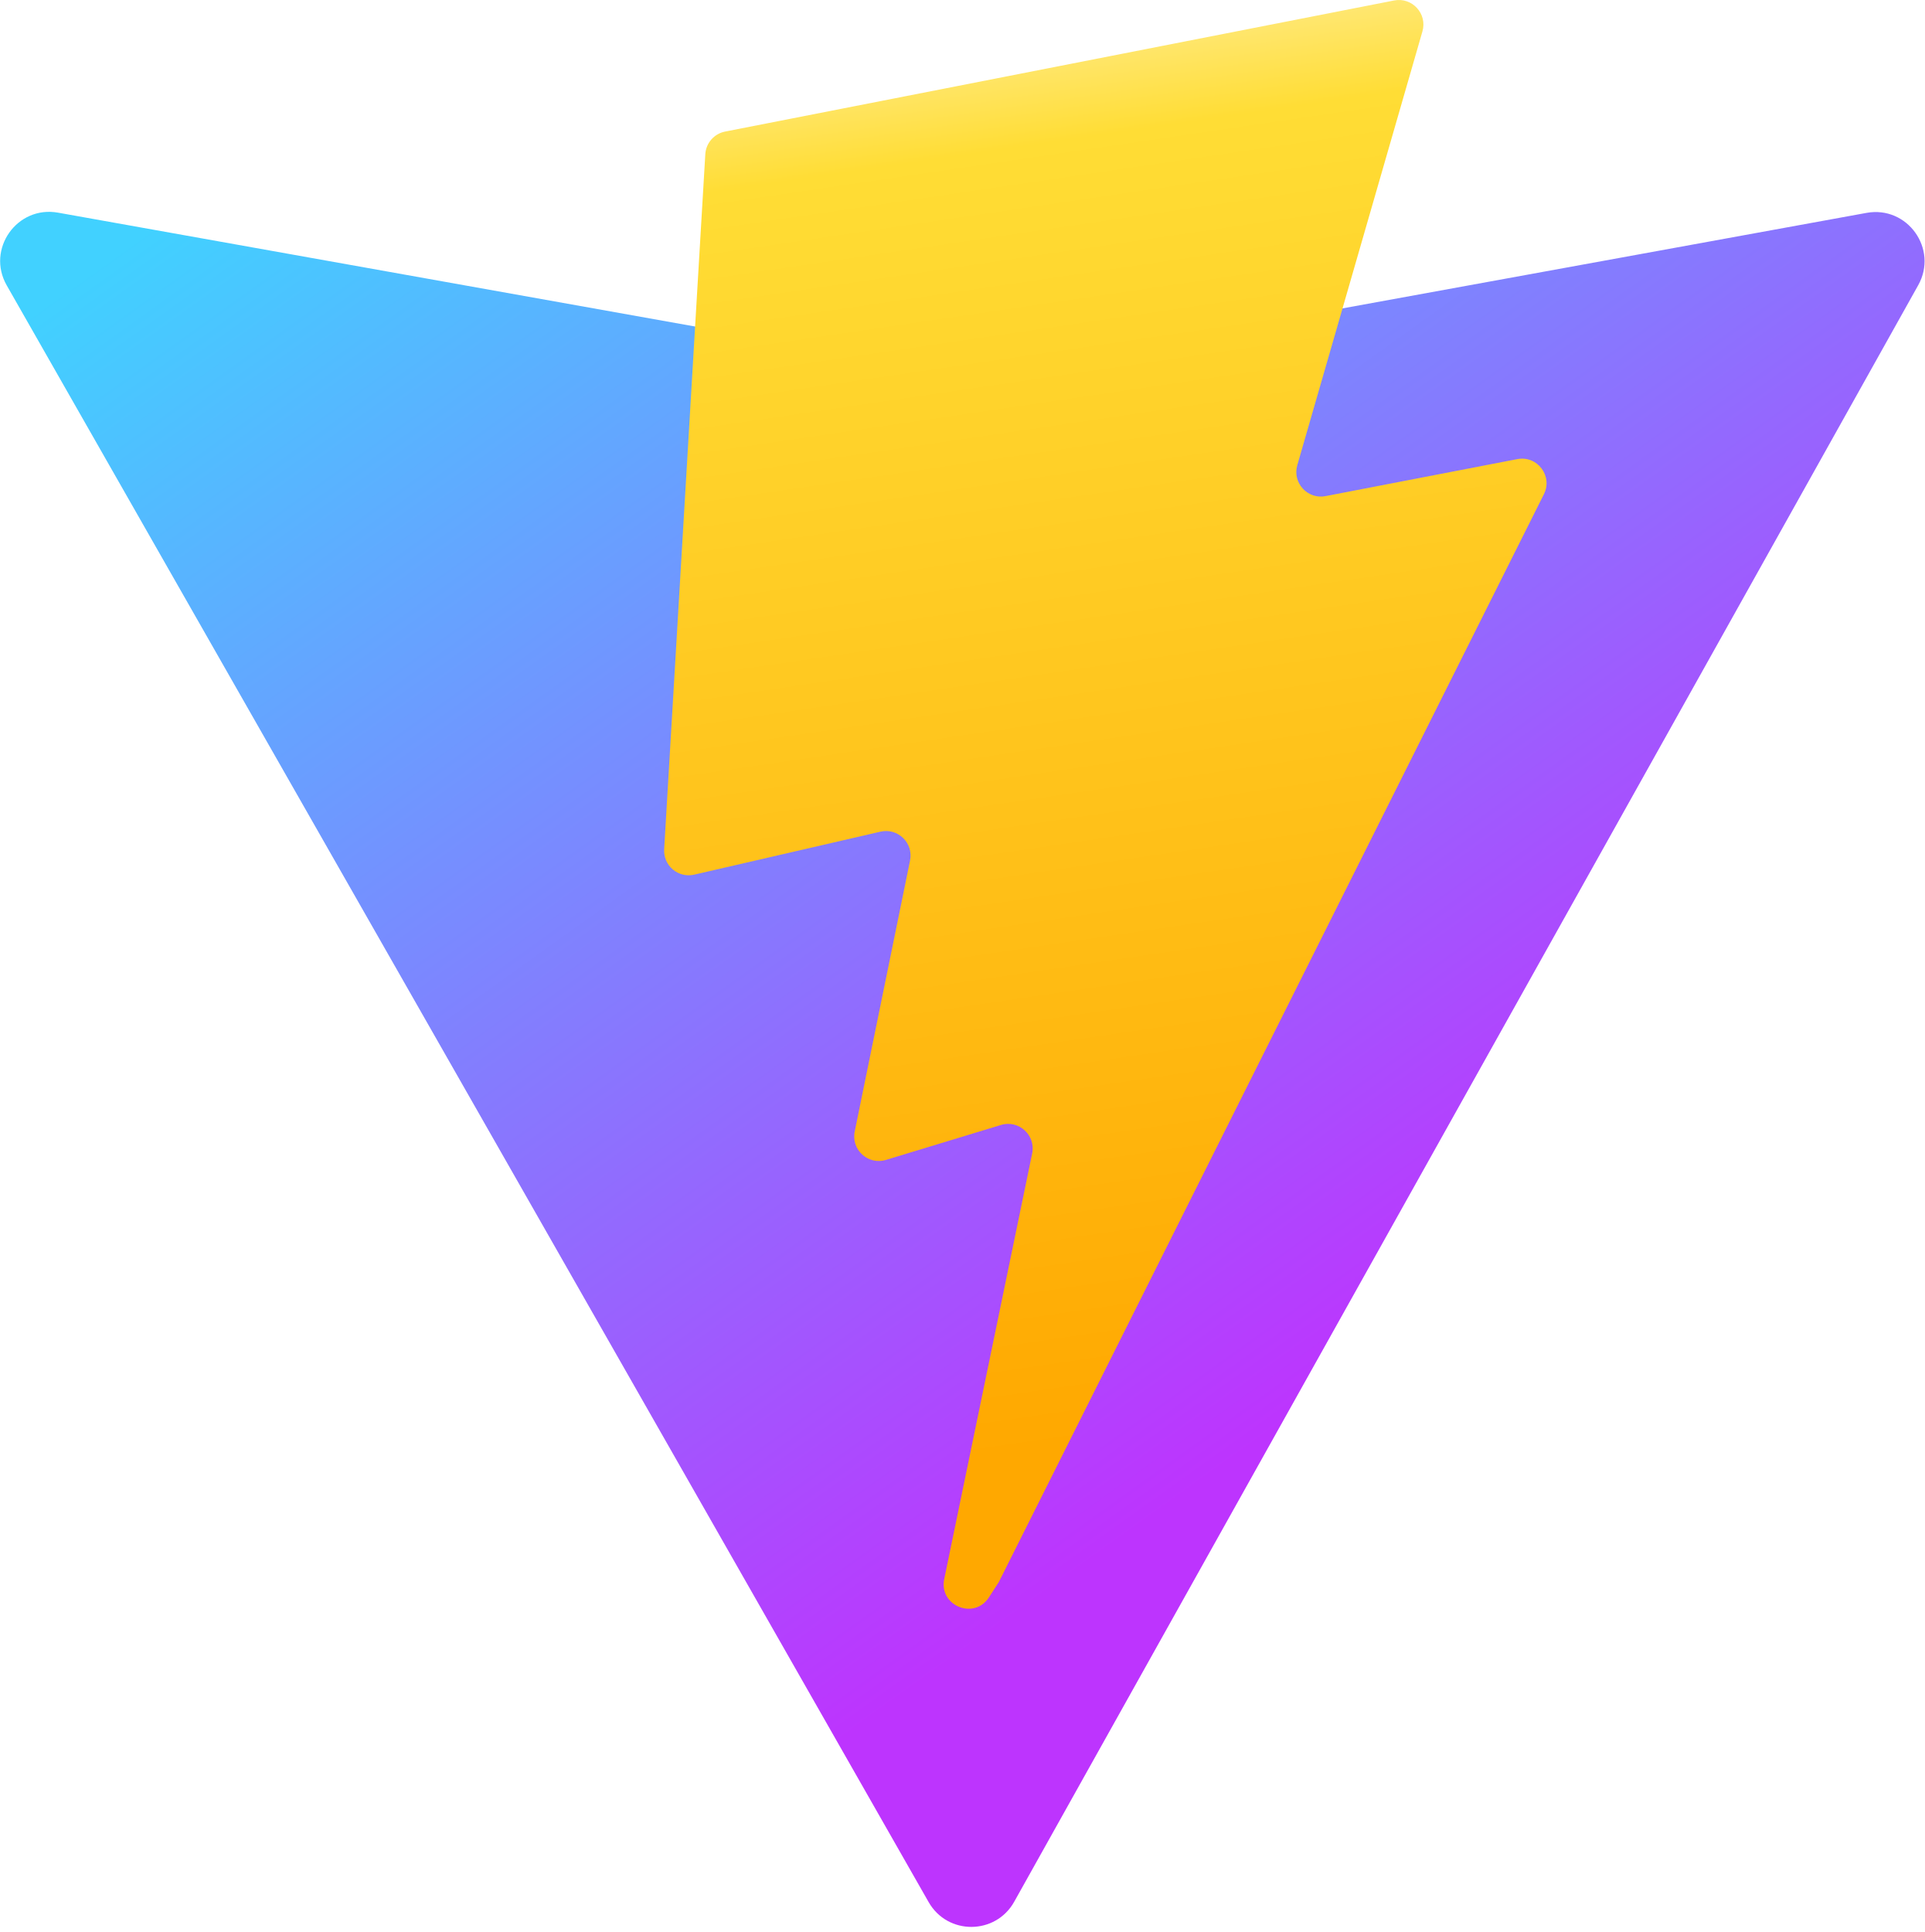
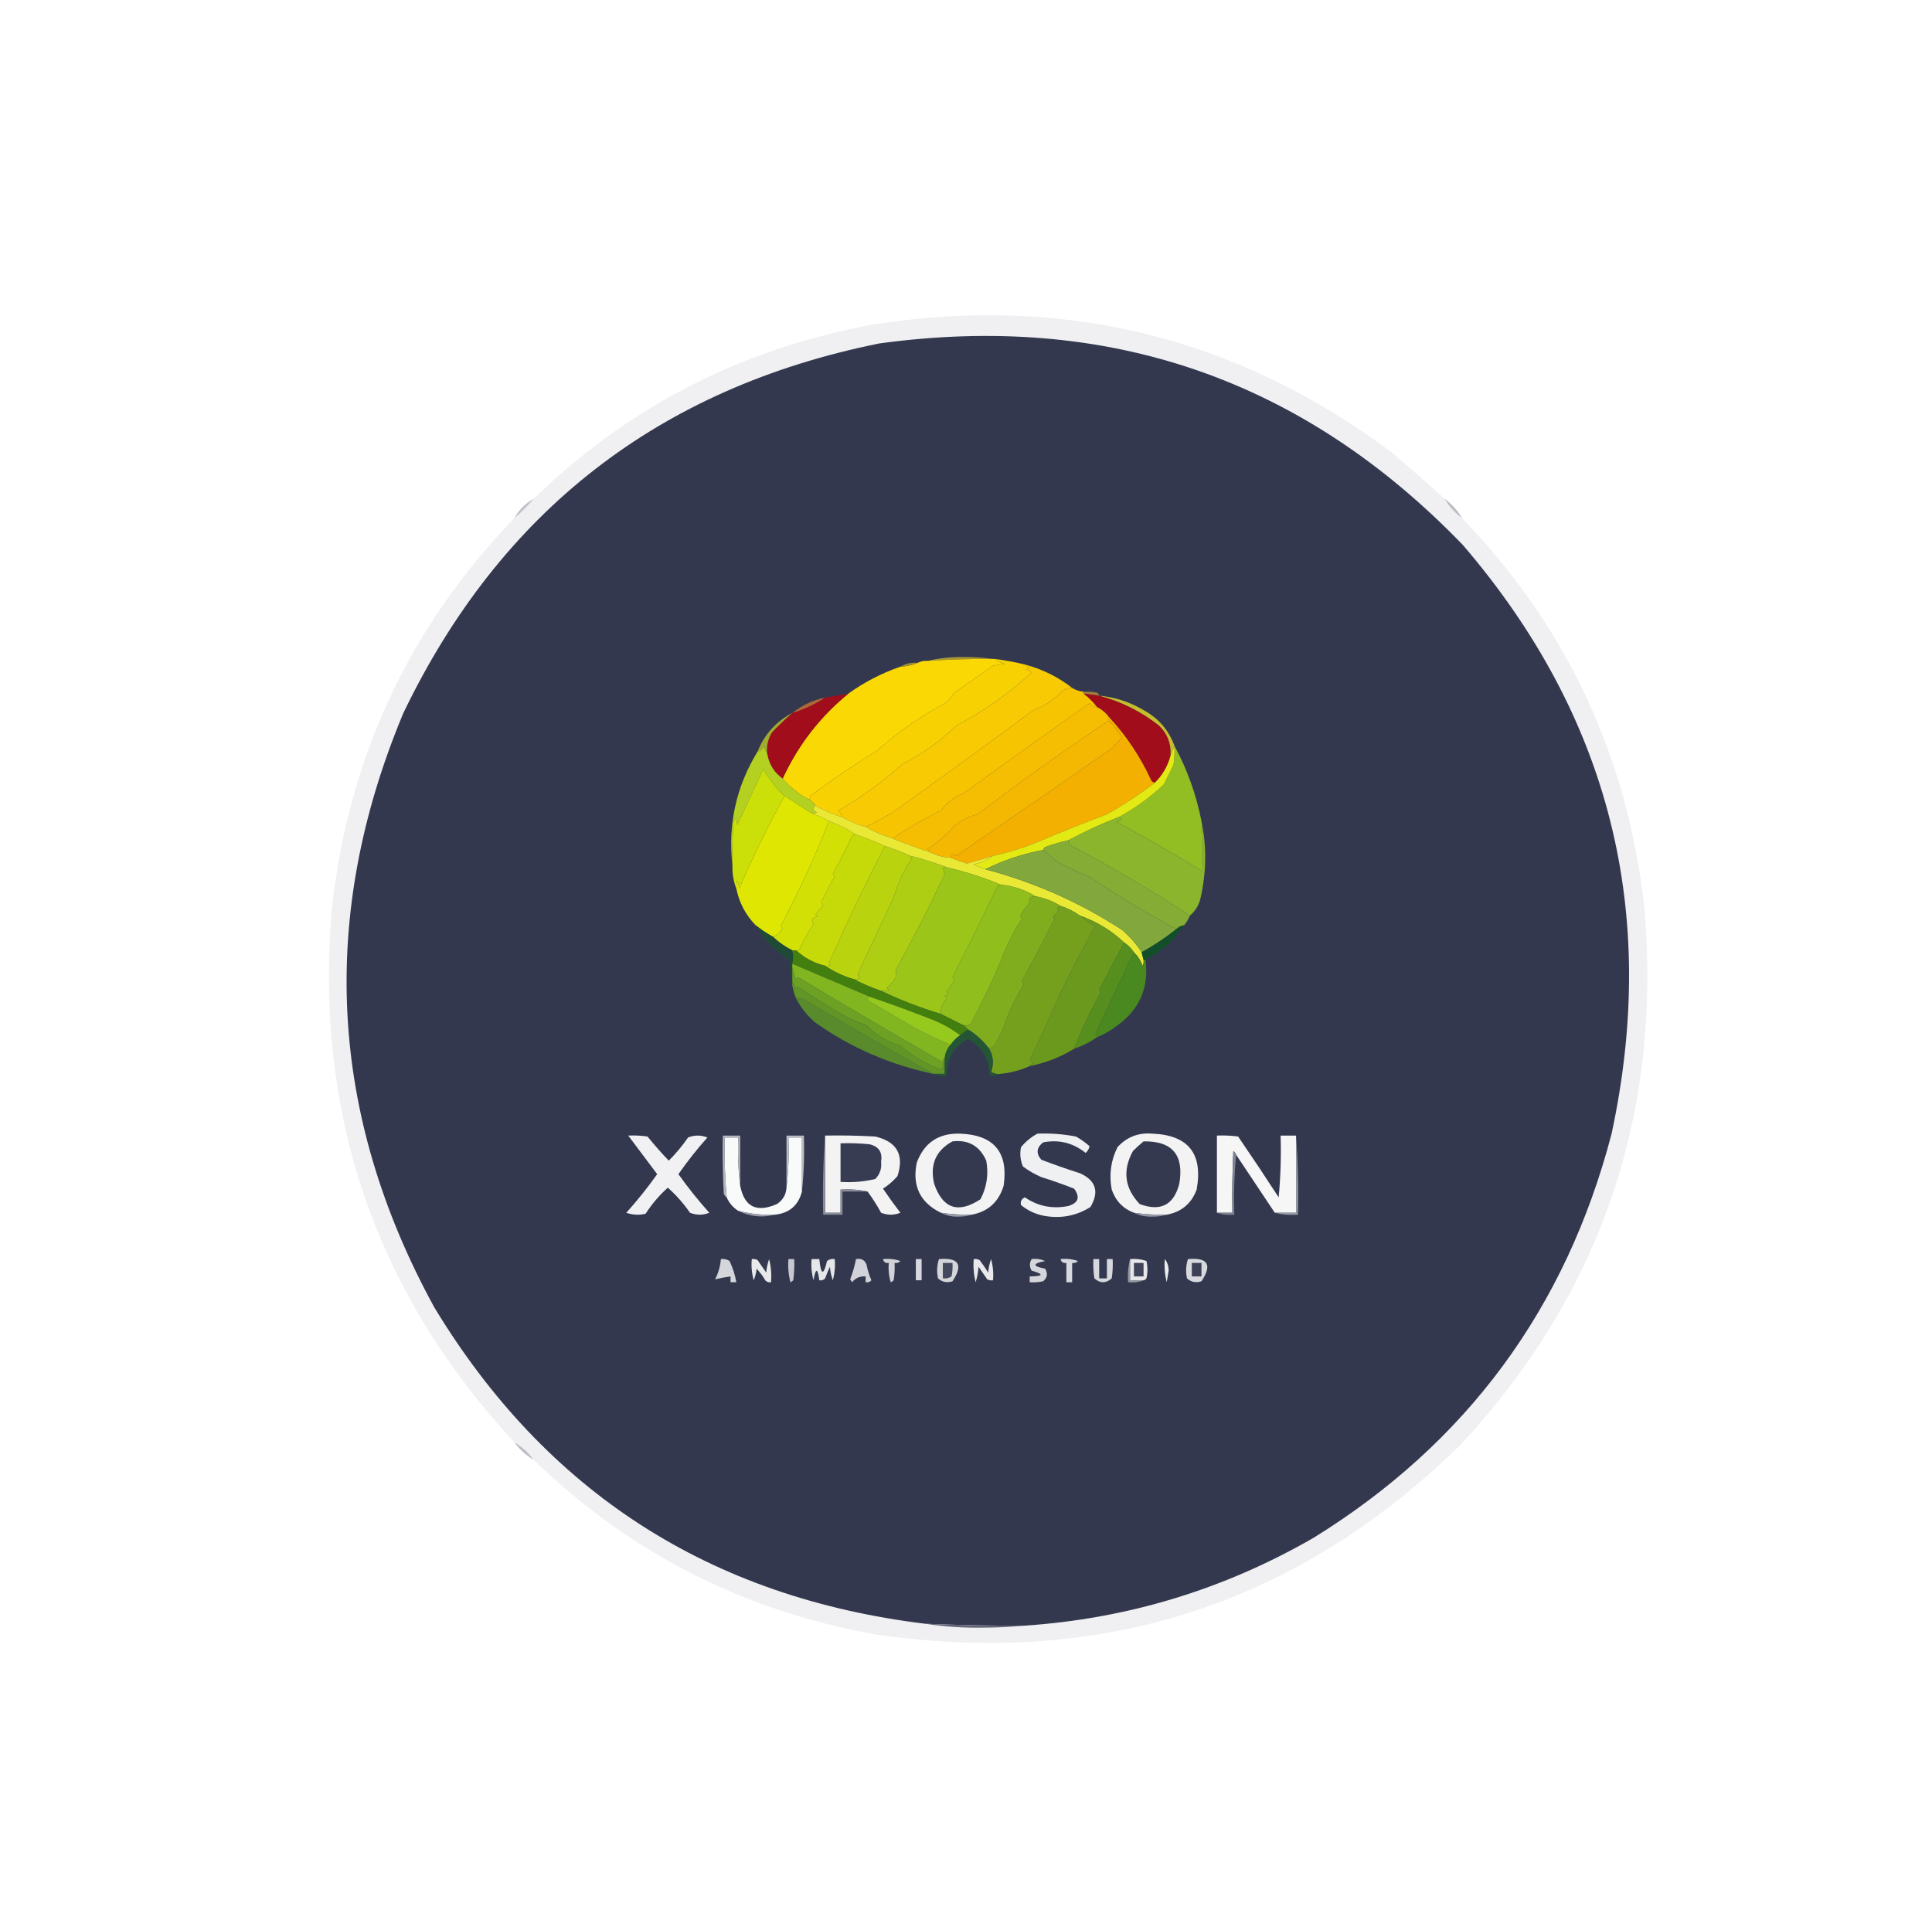
- <svg xmlns="http://www.w3.org/2000/svg" aria-hidden="true" role="img" class="iconify iconify--logos" width="31.88" height="32" preserveAspectRatio="xMidYMid meet" viewBox="0 0 256 257">
-   <defs>
-     <linearGradient id="IconifyId1813088fe1fbc01fb466" x1="-.828%" x2="57.636%" y1="7.652%" y2="78.411%">
-       <stop offset="0%" stop-color="#41D1FF" />
-       <stop offset="100%" stop-color="#BD34FE" />
-     </linearGradient>
-     <linearGradient id="IconifyId1813088fe1fbc01fb467" x1="43.376%" x2="50.316%" y1="2.242%" y2="89.03%">
-       <stop offset="0%" stop-color="#FFEA83" />
-       <stop offset="8.333%" stop-color="#FFDD35" />
-       <stop offset="100%" stop-color="#FFA800" />
-     </linearGradient>
-   </defs>
-   <path fill="url(#IconifyId1813088fe1fbc01fb466)" d="M255.153 37.938L134.897 252.976c-2.483 4.44-8.862 4.466-11.382.048L.875 37.958c-2.746-4.814 1.371-10.646 6.827-9.67l120.385 21.517a6.537 6.537 0 0 0 2.322-.004l117.867-21.483c5.438-.991 9.574 4.796 6.877 9.62Z" />
-   <path fill="url(#IconifyId1813088fe1fbc01fb467)" d="M185.432.063L96.44 17.501a3.268 3.268 0 0 0-2.634 3.014l-5.474 92.456a3.268 3.268 0 0 0 3.997 3.378l24.777-5.718c2.318-.535 4.413 1.507 3.936 3.838l-7.361 36.047c-.495 2.426 1.782 4.5 4.151 3.78l15.304-4.649c2.372-.72 4.652 1.36 4.15 3.788l-11.698 56.621c-.732 3.542 3.979 5.473 5.943 2.437l1.313-2.028l72.516-144.72c1.215-2.423-.88-5.186-3.54-4.672l-25.505 4.922c-2.396.462-4.435-1.77-3.759-4.114l16.646-57.705c.677-2.35-1.37-4.583-3.769-4.113Z" />
+ <svg xmlns="http://www.w3.org/2000/svg" version="1.1" width="1001px" height="1000px" style="shape-rendering:geometricPrecision; text-rendering:geometricPrecision; image-rendering:optimizeQuality; fill-rule:evenodd; clip-rule:evenodd">
+   <g>
+     <path style="opacity:0.998" fill="#f0f0f2" d="M 748.5,258.5 C 750.766,262.436 753.766,265.769 757.5,268.5C 811.786,324.758 843.286,392.092 852,470.5C 861.116,577.493 829.45,670.16 757,748.5C 672.463,831.343 571.296,864.176 453.5,847C 384.944,834.726 325.944,804.559 276.5,756.5C 273.769,752.766 270.436,749.766 266.5,747.5C 194.322,669.475 162.822,577.142 172,470.5C 180.714,392.092 212.214,324.758 266.5,268.5C 270.167,265.5 273.5,262.167 276.5,258.5C 325.944,210.441 384.944,180.274 453.5,168C 551.952,152.864 640.952,174.864 720.5,234C 730.001,242.003 739.334,250.17 748.5,258.5 Z" />
+   </g>
+   <g>
+     <path style="opacity:1" fill="#33384f" d="M 530.5,842.5 C 513.491,842.528 496.491,842.195 479.5,841.5C 367.815,827.94 282.981,773.274 225,677.5C 170.336,577.49 165.002,474.823 209,369.5C 259.326,264.858 341.492,201.025 455.5,178C 574.265,161.697 675.098,196.53 758,282.5C 833.965,371.131 859.632,472.797 835,587.5C 811.357,678.107 759.857,747.94 680.5,797C 634.028,823.768 584.028,838.935 530.5,842.5 Z" />
+   </g>
+   <g>
+     <path style="opacity:0.514" fill="#7c7f8e" d="M 748.5,258.5 C 752.234,261.231 755.234,264.564 757.5,268.5C 753.766,265.769 750.766,262.436 748.5,258.5 Z" />
+   </g>
+   <g>
+     <path style="opacity:0.533" fill="#8b8e9b" d="M 276.5,258.5 C 273.5,262.167 270.167,265.5 266.5,268.5C 268.833,264.167 272.167,260.833 276.5,258.5 Z" />
+   </g>
+   <g>
+     <path style="opacity:1" fill="#a79734" d="M 514.5,341.5 C 503.15,341.407 491.817,341.741 480.5,342.5C 486.93,340.975 493.596,340.308 500.5,340.5C 505.346,340.501 510.012,340.834 514.5,341.5 Z" />
+   </g>
+   <g>
+     <path style="opacity:1" fill="#f9d804" d="M 514.5,341.5 C 514.833,341.5 515.167,341.5 515.5,341.5C 516.842,342.793 518.509,343.626 520.5,344C 518.5,344.333 516.5,344.667 514.5,345C 507.833,349.667 501.167,354.333 494.5,359C 493.167,360.667 491.833,362.333 490.5,364C 477.453,370.854 465.453,379.187 454.5,389C 442.855,396.16 431.521,403.826 420.5,412C 419.748,412.671 419.414,413.504 419.5,414.5C 414.099,411.796 409.432,408.129 405.5,403.5C 413.452,386.215 424.785,371.549 439.5,359.5C 447.706,353.562 456.706,348.895 466.5,345.5C 469.727,345.324 472.727,344.657 475.5,343.5C 477.042,342.699 478.708,342.366 480.5,342.5C 491.817,341.741 503.15,341.407 514.5,341.5 Z" />
+   </g>
+   <g>
+     <path style="opacity:1" fill="#9f9137" d="M 475.5,343.5 C 472.727,344.657 469.727,345.324 466.5,345.5C 469.171,343.882 472.171,343.215 475.5,343.5 Z" />
+   </g>
+   <g>
+     <path style="opacity:1" fill="#f8d103" d="M 515.5,341.5 C 520.974,342.207 526.307,343.207 531.5,344.5C 531.918,345.222 532.584,345.722 533.5,346C 532.833,346.333 532.167,346.667 531.5,347C 532.624,347.249 533.624,347.749 534.5,348.5C 522.752,359.411 509.752,368.577 495.5,376C 487.189,384.15 477.855,390.817 467.5,396C 457.319,405.19 446.319,413.19 434.5,420C 435.305,421.113 435.972,422.279 436.5,423.5C 431.571,422.033 426.904,420.033 422.5,417.5C 421.694,416.272 420.694,415.272 419.5,414.5C 419.414,413.504 419.748,412.671 420.5,412C 431.521,403.826 442.855,396.16 454.5,389C 465.453,379.187 477.453,370.854 490.5,364C 491.833,362.333 493.167,360.667 494.5,359C 501.167,354.333 507.833,349.667 514.5,345C 516.5,344.667 518.5,344.333 520.5,344C 518.509,343.626 516.842,342.793 515.5,341.5 Z" />
+   </g>
+   <g>
+     <path style="opacity:1" fill="#f7ca04" d="M 531.5,344.5 C 540.365,346.932 548.365,350.932 555.5,356.5C 553.692,356.491 552.025,356.991 550.5,358C 546.267,362.581 541.267,365.914 535.5,368C 511.271,385.934 486.938,403.601 462.5,421C 457.857,423.818 453.19,426.318 448.5,428.5C 444.236,427.365 440.236,425.698 436.5,423.5C 435.972,422.279 435.305,421.113 434.5,420C 446.319,413.19 457.319,405.19 467.5,396C 477.855,390.817 487.189,384.15 495.5,376C 509.752,368.577 522.752,359.411 534.5,348.5C 533.624,347.749 532.624,347.249 531.5,347C 532.167,346.667 532.833,346.333 533.5,346C 532.584,345.722 531.918,345.222 531.5,344.5 Z" />
+   </g>
+   <g>
+     <path style="opacity:1" fill="#f7c402" d="M 555.5,356.5 C 557.315,357.63 559.315,358.296 561.5,358.5C 561.5,358.833 561.5,359.167 561.5,359.5C 564.139,361.473 566.473,363.806 568.5,366.5C 566.956,366.297 565.622,365.63 564.5,364.5C 542.717,379.774 521.051,395.274 499.5,411C 494.649,412.849 490.649,415.849 487.5,420C 478.809,424.341 470.475,429.175 462.5,434.5C 457.566,433.031 452.9,431.031 448.5,428.5C 453.19,426.318 457.857,423.818 462.5,421C 486.938,403.601 511.271,385.934 535.5,368C 541.267,365.914 546.267,362.581 550.5,358C 552.025,356.991 553.692,356.491 555.5,356.5 Z" />
+   </g>
+   <g>
+     <path style="opacity:1" fill="#a27f3b" d="M 561.5,359.5 C 561.5,359.167 561.5,358.833 561.5,358.5C 563.857,358.337 566.19,358.503 568.5,359C 569.056,359.383 569.389,359.883 569.5,360.5C 566.833,360.167 564.167,359.833 561.5,359.5 Z" />
+   </g>
+   <g>
+     <path style="opacity:1" fill="#a10d1b" d="M 561.5,359.5 C 564.167,359.833 566.833,360.167 569.5,360.5C 580.846,363.506 591.179,368.673 600.5,376C 604.876,380.251 606.876,385.417 606.5,391.5C 605.093,396.902 602.427,401.569 598.5,405.5C 597.624,405.631 596.957,405.298 596.5,404.5C 590.88,392.23 583.546,381.23 574.5,371.5C 572.909,369.367 570.909,367.701 568.5,366.5C 566.473,363.806 564.139,361.473 561.5,359.5 Z" />
+   </g>
+   <g>
+     <path style="opacity:1" fill="#a10d1b" d="M 439.5,359.5 C 424.785,371.549 413.452,386.215 405.5,403.5C 401.064,400.302 398.398,395.969 397.5,390.5C 397.089,386.537 397.922,382.87 400,379.5C 403.396,375.935 406.896,372.602 410.5,369.5C 416.54,367.647 422.207,364.98 427.5,361.5C 431.5,360.833 435.5,360.167 439.5,359.5 Z" />
+   </g>
+   <g>
+     <path style="opacity:1" fill="#f6be02" d="M 568.5,366.5 C 570.909,367.701 572.909,369.367 574.5,371.5C 574.5,372.167 574.5,372.833 574.5,373.5C 551.365,388.911 528.699,405.077 506.5,422C 502.049,423.122 498.049,425.122 494.5,428C 490.447,432.719 485.781,436.719 480.5,440C 481.056,440.383 481.389,440.883 481.5,441.5C 474.991,439.402 468.658,437.068 462.5,434.5C 470.475,429.175 478.809,424.341 487.5,420C 490.649,415.849 494.649,412.849 499.5,411C 521.051,395.274 542.717,379.774 564.5,364.5C 565.622,365.63 566.956,366.297 568.5,366.5 Z" />
+   </g>
+   <g>
+     <path style="opacity:1" fill="#ae6838" d="M 427.5,361.5 C 422.207,364.98 416.54,367.647 410.5,369.5C 415.473,365.515 421.14,362.848 427.5,361.5 Z" />
+   </g>
+   <g>
+     <path style="opacity:1" fill="#c5bd2e" d="M 569.5,360.5 C 577.729,361.299 585.395,363.799 592.5,368C 600.192,372.187 605.525,378.354 608.5,386.5C 607.833,388.167 607.167,389.833 606.5,391.5C 606.876,385.417 604.876,380.251 600.5,376C 591.179,368.673 580.846,363.506 569.5,360.5 Z" />
+   </g>
+   <g>
+     <path style="opacity:1" fill="#f5b802" d="M 574.5,373.5 C 577.191,376.195 579.525,379.195 581.5,382.5C 579.64,383.939 577.973,385.605 576.5,387.5C 549.238,406.537 522.238,425.204 495.5,443.5C 494.078,442.223 493.078,442.557 492.5,444.5C 488.521,444.258 484.854,443.258 481.5,441.5C 481.389,440.883 481.056,440.383 480.5,440C 485.781,436.719 490.447,432.719 494.5,428C 498.049,425.122 502.049,423.122 506.5,422C 528.699,405.077 551.365,388.911 574.5,373.5 Z" />
+   </g>
+   <g>
+     <path style="opacity:1" fill="#f4b001" d="M 574.5,371.5 C 583.546,381.23 590.88,392.23 596.5,404.5C 596.957,405.298 597.624,405.631 598.5,405.5C 590.614,411.53 582.281,417.03 573.5,422C 561.731,426.384 550.064,431.05 538.5,436C 530.679,439.219 522.679,441.719 514.5,443.5C 510.045,444.929 505.545,446.262 501,447.5C 498.028,446.583 495.194,445.583 492.5,444.5C 493.078,442.557 494.078,442.223 495.5,443.5C 522.238,425.204 549.238,406.537 576.5,387.5C 577.973,385.605 579.64,383.939 581.5,382.5C 579.525,379.195 577.191,376.195 574.5,373.5C 574.5,372.833 574.5,372.167 574.5,371.5 Z" />
+   </g>
+   <g>
+     <path style="opacity:1" fill="#a1ad2c" d="M 410.5,369.5 C 406.896,372.602 403.396,375.935 400,379.5C 397.922,382.87 397.089,386.537 397.5,390.5C 396.71,389.391 396.21,388.058 396,386.5C 395.28,388.056 394.113,389.056 392.5,389.5C 396.052,380.616 402.052,373.949 410.5,369.5 Z" />
+   </g>
+   <g>
+     <path style="opacity:1" fill="#b4d021" d="M 397.5,390.5 C 398.398,395.969 401.064,400.302 405.5,403.5C 409.432,408.129 414.099,411.796 419.5,414.5C 420.694,415.272 421.694,416.272 422.5,417.5C 420.94,419.129 421.273,420.296 423.5,421C 422.552,421.483 421.552,421.649 420.5,421.5C 415.833,418.5 411.167,415.5 406.5,412.5C 402.095,408.426 398.428,403.76 395.5,398.5C 391.01,408.148 386.51,417.814 382,427.5C 381.581,423.148 380.914,422.815 380,426.5C 379.5,433.826 379.334,441.159 379.5,448.5C 377.056,427.39 381.39,407.724 392.5,389.5C 394.113,389.056 395.28,388.056 396,386.5C 396.21,388.058 396.71,389.391 397.5,390.5 Z" />
+   </g>
+   <g>
+     <path style="opacity:1" fill="#92bd23" d="M 608.5,386.5 C 615.093,398.71 619.759,411.71 622.5,425.5C 623.313,434.156 623.48,442.823 623,451.5C 608.424,442.6 593.591,434.1 578.5,426C 581.402,425.081 581.735,424.248 579.5,423.5C 587.981,418.983 595.814,413.316 603,406.5C 604.667,403.167 606.333,399.833 608,396.5C 608.498,393.183 608.665,389.85 608.5,386.5 Z" />
+   </g>
+   <g>
+     <path style="opacity:1" fill="#cbdf08" d="M 406.5,412.5 C 398.154,427.536 390.321,443.536 383,460.5C 382.182,455.206 381.682,455.206 381.5,460.5C 380.011,456.764 379.344,452.764 379.5,448.5C 379.334,441.159 379.5,433.826 380,426.5C 380.914,422.815 381.581,423.148 382,427.5C 386.51,417.814 391.01,408.148 395.5,398.5C 398.428,403.76 402.095,408.426 406.5,412.5 Z" />
+   </g>
+   <g>
+     <path style="opacity:1" fill="#dee601" d="M 406.5,412.5 C 411.167,415.5 415.833,418.5 420.5,421.5C 423.57,422.532 426.57,423.865 429.5,425.5C 422.475,443.441 414.141,461.608 404.5,480C 404.833,480.333 405.167,480.667 405.5,481C 404.349,483.2 402.682,484.7 400.5,485.5C 397.357,483.758 394.357,481.758 391.5,479.5C 386.327,474.155 382.994,467.822 381.5,460.5C 381.682,455.206 382.182,455.206 383,460.5C 390.321,443.536 398.154,427.536 406.5,412.5 Z" />
+   </g>
+   <g>
+     <path style="opacity:1" fill="#e2e913" d="M 608.5,386.5 C 608.665,389.85 608.498,393.183 608,396.5C 606.333,399.833 604.667,403.167 603,406.5C 595.814,413.316 587.981,418.983 579.5,423.5C 570.525,426.99 561.858,430.99 553.5,435.5C 549.447,436.35 545.447,437.516 541.5,439C 540.944,439.383 540.611,439.883 540.5,440.5C 529.914,442.473 519.914,445.806 510.5,450.5C 508.488,449.772 506.488,448.938 504.5,448C 508.264,447.148 511.597,445.648 514.5,443.5C 522.679,441.719 530.679,439.219 538.5,436C 550.064,431.05 561.731,426.384 573.5,422C 582.281,417.03 590.614,411.53 598.5,405.5C 602.427,401.569 605.093,396.902 606.5,391.5C 607.167,389.833 607.833,388.167 608.5,386.5 Z" />
+   </g>
+   <g>
+     <path style="opacity:1" fill="#8bb52d" d="M 579.5,423.5 C 581.735,424.248 581.402,425.081 578.5,426C 593.591,434.1 608.424,442.6 623,451.5C 623.48,442.823 623.313,434.156 622.5,425.5C 625.222,438.723 625.055,452.056 622,465.5C 621.128,469.181 619.294,472.181 616.5,474.5C 596.461,461.3 575.794,449.133 554.5,438C 553.748,437.329 553.414,436.496 553.5,435.5C 561.858,430.99 570.525,426.99 579.5,423.5 Z" />
+   </g>
+   <g>
+     <path style="opacity:1" fill="#d2e006" d="M 429.5,425.5 C 434.48,427.323 439.147,429.657 443.5,432.5C 442.624,432.369 441.957,432.702 441.5,433.5C 438.053,440.573 434.72,447.073 431.5,453C 431.833,453.333 432.167,453.667 432.5,454C 430.039,458.421 427.706,462.921 425.5,467.5C 425.709,468.086 426.043,468.586 426.5,469C 425.167,470.667 423.833,472.333 422.5,474C 422.833,474.333 423.167,474.667 423.5,475C 420.876,475.576 420.209,476.91 421.5,479C 418.787,482.924 416.453,487.091 414.5,491.5C 414.043,492.298 413.376,492.631 412.5,492.5C 411.833,492.5 411.167,492.5 410.5,492.5C 406.779,490.646 403.446,488.313 400.5,485.5C 402.682,484.7 404.349,483.2 405.5,481C 405.167,480.667 404.833,480.333 404.5,480C 414.141,461.608 422.475,443.441 429.5,425.5 Z" />
+   </g>
+   <g>
+     <path style="opacity:1" fill="#c6da0a" d="M 443.5,432.5 C 448.68,434.264 453.68,436.264 458.5,438.5C 448.461,457.91 438.795,478.077 429.5,499C 429.833,499.333 430.167,499.667 430.5,500C 429.552,500.483 428.552,500.649 427.5,500.5C 421.74,499.122 416.74,496.455 412.5,492.5C 413.376,492.631 414.043,492.298 414.5,491.5C 416.453,487.091 418.787,482.924 421.5,479C 420.209,476.91 420.876,475.576 423.5,475C 423.167,474.667 422.833,474.333 422.5,474C 423.833,472.333 425.167,470.667 426.5,469C 426.043,468.586 425.709,468.086 425.5,467.5C 427.706,462.921 430.039,458.421 432.5,454C 432.167,453.667 431.833,453.333 431.5,453C 434.72,447.073 438.053,440.573 441.5,433.5C 441.957,432.702 442.624,432.369 443.5,432.5 Z" />
+   </g>
+   <g>
+     <path style="opacity:1" fill="#85ad35" d="M 553.5,435.5 C 553.414,436.496 553.748,437.329 554.5,438C 575.794,449.133 596.461,461.3 616.5,474.5C 615.752,476.332 614.752,477.999 613.5,479.5C 611.938,479.733 610.605,480.4 609.5,481.5C 594.71,473.686 580.043,464.853 565.5,455C 559.682,452.59 554.015,449.923 548.5,447C 545.904,445.288 543.237,443.121 540.5,440.5C 540.611,439.883 540.944,439.383 541.5,439C 545.447,437.516 549.447,436.35 553.5,435.5 Z" />
+   </g>
+   <g>
+     <path style="opacity:1" fill="#e9e834" d="M 422.5,417.5 C 426.904,420.033 431.571,422.033 436.5,423.5C 440.236,425.698 444.236,427.365 448.5,428.5C 452.9,431.031 457.566,433.031 462.5,434.5C 468.658,437.068 474.991,439.402 481.5,441.5C 484.854,443.258 488.521,444.258 492.5,444.5C 495.194,445.583 498.028,446.583 501,447.5C 505.545,446.262 510.045,444.929 514.5,443.5C 511.597,445.648 508.264,447.148 504.5,448C 506.488,448.938 508.488,449.772 510.5,450.5C 535.891,457.197 559.558,467.697 581.5,482C 585.445,485.435 588.778,489.268 591.5,493.5C 591.833,494.833 592.167,496.167 592.5,497.5C 592.649,498.552 592.483,499.552 592,500.5C 590.974,497.761 589.474,495.428 587.5,493.5C 586.167,491.5 584.5,489.833 582.5,488.5C 575.893,482.253 568.226,477.587 559.5,474.5C 556.485,472.326 553.151,470.659 549.5,469.5C 545.541,467.027 541.207,465.36 536.5,464.5C 531.022,461.118 525.022,459.118 518.5,458.5C 509.503,454.724 500.169,451.724 490.5,449.5C 484.384,447.13 478.051,445.13 471.5,443.5C 467.345,441.598 463.011,439.931 458.5,438.5C 453.68,436.264 448.68,434.264 443.5,432.5C 439.147,429.657 434.48,427.323 429.5,425.5C 426.57,423.865 423.57,422.532 420.5,421.5C 421.552,421.649 422.552,421.483 423.5,421C 421.273,420.296 420.94,419.129 422.5,417.5 Z" />
+   </g>
+   <g>
+     <path style="opacity:1" fill="#b9d40f" d="M 458.5,438.5 C 463.011,439.931 467.345,441.598 471.5,443.5C 471.611,444.117 471.944,444.617 472.5,445C 468.082,451.463 465.082,457.796 463.5,464C 457.676,476.383 451.509,489.55 445,503.5C 444.316,504.784 444.483,505.951 445.5,507C 444.552,507.483 443.552,507.649 442.5,507.5C 437.07,505.95 432.07,503.616 427.5,500.5C 428.552,500.649 429.552,500.483 430.5,500C 430.167,499.667 429.833,499.333 429.5,499C 438.795,478.077 448.461,457.91 458.5,438.5 Z" />
+   </g>
+   <g>
+     <path style="opacity:1" fill="#81a73d" d="M 540.5,440.5 C 543.237,443.121 545.904,445.288 548.5,447C 554.015,449.923 559.682,452.59 565.5,455C 580.043,464.853 594.71,473.686 609.5,481.5C 603.881,485.983 597.881,489.983 591.5,493.5C 588.778,489.268 585.445,485.435 581.5,482C 559.558,467.697 535.891,457.197 510.5,450.5C 519.914,445.806 529.914,442.473 540.5,440.5 Z" />
+   </g>
+   <g>
+     <path style="opacity:1" fill="#adce13" d="M 471.5,443.5 C 478.051,445.13 484.384,447.13 490.5,449.5C 489.761,449.369 489.094,449.536 488.5,450C 488.833,451 489.167,452 489.5,453C 481.678,469.646 473.344,485.979 464.5,502C 464.165,503.164 464.165,504.497 464.5,506C 463.061,508.225 461.394,510.225 459.5,512C 459.833,512.333 460.167,512.667 460.5,513C 459.207,513.49 457.873,513.657 456.5,513.5C 451.571,511.85 446.904,509.85 442.5,507.5C 443.552,507.649 444.552,507.483 445.5,507C 444.483,505.951 444.316,504.784 445,503.5C 451.509,489.55 457.676,476.383 463.5,464C 465.082,457.796 468.082,451.463 472.5,445C 471.944,444.617 471.611,444.117 471.5,443.5 Z" />
+   </g>
+   <g>
+     <path style="opacity:1" fill="#9bc519" d="M 490.5,449.5 C 500.169,451.724 509.503,454.724 518.5,458.5C 517.503,458.47 516.836,458.97 516.5,460C 509.053,475.612 501.386,491.112 493.5,506.5C 493.833,507.167 494.167,507.833 494.5,508.5C 492.973,510.193 491.64,512.027 490.5,514C 491.634,515.016 491.301,515.683 489.5,516C 489.957,516.414 490.291,516.914 490.5,517.5C 488.211,520.059 487.211,522.726 487.5,525.5C 476.799,522.251 466.465,518.251 456.5,513.5C 457.873,513.657 459.207,513.49 460.5,513C 460.167,512.667 459.833,512.333 459.5,512C 461.394,510.225 463.061,508.225 464.5,506C 464.165,504.497 464.165,503.164 464.5,502C 473.344,485.979 481.678,469.646 489.5,453C 489.167,452 488.833,451 488.5,450C 489.094,449.536 489.761,449.369 490.5,449.5 Z" />
+   </g>
+   <g>
+     <path style="opacity:1" fill="#90be1d" d="M 518.5,458.5 C 525.022,459.118 531.022,461.118 536.5,464.5C 533.639,464.513 532.639,465.679 533.5,468C 531.355,469.943 529.688,472.276 528.5,475C 528.833,475.333 529.167,475.667 529.5,476C 525.991,481.35 522.991,487.017 520.5,493C 515.907,504.761 510.074,517.261 503,530.5C 501.989,531.337 500.822,531.67 499.5,531.5C 495.435,529.467 491.435,527.467 487.5,525.5C 487.211,522.726 488.211,520.059 490.5,517.5C 490.291,516.914 489.957,516.414 489.5,516C 491.301,515.683 491.634,515.016 490.5,514C 491.64,512.027 492.973,510.193 494.5,508.5C 494.167,507.833 493.833,507.167 493.5,506.5C 501.386,491.112 509.053,475.612 516.5,460C 516.836,458.97 517.503,458.47 518.5,458.5 Z" />
+   </g>
+   <g>
+     <path style="opacity:1" fill="#7fad1e" d="M 536.5,464.5 C 541.207,465.36 545.541,467.027 549.5,469.5C 547.767,470.008 547.434,470.841 548.5,472C 547.5,473 546.5,474 545.5,475C 545.833,475.333 546.167,475.667 546.5,476C 540.788,487.275 535.121,498.108 529.5,508.5C 529.709,509.086 530.043,509.586 530.5,510C 525.101,519.07 521.434,527.07 519.5,534C 518.238,535.992 516.905,538.492 515.5,541.5C 514.643,542.425 513.643,543.092 512.5,543.5C 509.457,539.456 505.791,536.123 501.5,533.5C 500.833,532.833 500.167,532.167 499.5,531.5C 500.822,531.67 501.989,531.337 503,530.5C 510.074,517.261 515.907,504.761 520.5,493C 522.991,487.017 525.991,481.35 529.5,476C 529.167,475.667 528.833,475.333 528.5,475C 529.688,472.276 531.355,469.943 533.5,468C 532.639,465.679 533.639,464.513 536.5,464.5 Z" />
+   </g>
+   <g>
+     <path style="opacity:1" fill="#74a01e" d="M 549.5,469.5 C 553.151,470.659 556.485,472.326 559.5,474.5C 561.927,476.558 564.593,478.391 567.5,480C 560.961,491.602 554.794,503.435 549,515.5C 544.091,526.983 538.924,538.316 533.5,549.5C 534.025,550.192 534.692,550.692 535.5,551C 534.584,551.278 533.918,551.778 533.5,552.5C 528.809,554.591 523.809,555.924 518.5,556.5C 516.712,556.785 515.045,556.452 513.5,555.5C 514.977,551.321 514.643,547.321 512.5,543.5C 513.643,543.092 514.643,542.425 515.5,541.5C 516.905,538.492 518.238,535.992 519.5,534C 521.434,527.07 525.101,519.07 530.5,510C 530.043,509.586 529.709,509.086 529.5,508.5C 535.121,498.108 540.788,487.275 546.5,476C 546.167,475.667 545.833,475.333 545.5,475C 546.5,474 547.5,473 548.5,472C 547.434,470.841 547.767,470.008 549.5,469.5 Z" />
+   </g>
+   <g>
+     <path style="opacity:1" fill="#6b991e" d="M 559.5,474.5 C 568.226,477.587 575.893,482.253 582.5,488.5C 578.068,496.526 573.735,504.693 569.5,513C 569.833,513.333 570.167,513.667 570.5,514C 565.157,523.52 560.49,533.353 556.5,543.5C 549.439,547.857 541.772,550.857 533.5,552.5C 533.918,551.778 534.584,551.278 535.5,551C 534.692,550.692 534.025,550.192 533.5,549.5C 538.924,538.316 544.091,526.983 549,515.5C 554.794,503.435 560.961,491.602 567.5,480C 564.593,478.391 561.927,476.558 559.5,474.5 Z" />
+   </g>
+   <g>
+     <path style="opacity:1" fill="#1f4b36" d="M 391.5,479.5 C 394.357,481.758 397.357,483.758 400.5,485.5C 403.446,488.313 406.779,490.646 410.5,492.5C 411.067,494.698 411.067,497.031 410.5,499.5C 410.5,500.167 410.5,500.833 410.5,501.5C 410.5,503.833 410.5,506.167 410.5,508.5C 410.5,509.167 410.5,509.833 410.5,510.5C 409.675,506.353 409.175,502.019 409,497.5C 401.599,492.934 395.766,486.934 391.5,479.5 Z" />
+   </g>
+   <g>
+     <path style="opacity:1" fill="#568f1e" d="M 582.5,488.5 C 584.5,489.833 586.167,491.5 587.5,493.5C 580.578,507.83 573.911,521.997 567.5,536C 568.056,536.383 568.389,536.883 568.5,537.5C 564.818,540.008 560.818,542.008 556.5,543.5C 560.49,533.353 565.157,523.52 570.5,514C 570.167,513.667 569.833,513.333 569.5,513C 573.735,504.693 578.068,496.526 582.5,488.5 Z" />
+   </g>
+   <g>
+     <path style="opacity:1" fill="#134e2b" d="M 613.5,479.5 C 608.382,487.288 601.715,493.288 593.5,497.5C 593.167,497.5 592.833,497.5 592.5,497.5C 592.167,496.167 591.833,494.833 591.5,493.5C 597.881,489.983 603.881,485.983 609.5,481.5C 610.605,480.4 611.938,479.733 613.5,479.5 Z" />
+   </g>
+   <g>
+     <path style="opacity:1" fill="#4a8820" d="M 587.5,493.5 C 589.474,495.428 590.974,497.761 592,500.5C 592.483,499.552 592.649,498.552 592.5,497.5C 592.833,497.5 593.167,497.5 593.5,497.5C 595.355,511.445 590.688,522.612 579.5,531C 576.108,533.694 572.441,535.86 568.5,537.5C 568.389,536.883 568.056,536.383 567.5,536C 573.911,521.997 580.578,507.83 587.5,493.5 Z" />
+   </g>
+   <g>
+     <path style="opacity:1" fill="#427f0f" d="M 410.5,492.5 C 411.167,492.5 411.833,492.5 412.5,492.5C 416.74,496.455 421.74,499.122 427.5,500.5C 432.07,503.616 437.07,505.95 442.5,507.5C 446.904,509.85 451.571,511.85 456.5,513.5C 466.465,518.251 476.799,522.251 487.5,525.5C 491.435,527.467 495.435,529.467 499.5,531.5C 500.167,532.167 500.833,532.833 501.5,533.5C 500.167,534.5 498.833,535.5 497.5,536.5C 493.557,533.522 489.223,531.022 484.5,529C 473.284,524.561 461.951,520.394 450.5,516.5C 437.194,510.849 423.861,505.183 410.5,499.5C 411.067,497.031 411.067,494.698 410.5,492.5 Z" />
+   </g>
+   <g>
+     <path style="opacity:1" fill="#82b621" d="M 410.5,499.5 C 423.861,505.183 437.194,510.849 450.5,516.5C 449.226,517.189 449.226,518.023 450.5,519C 458.491,523.663 466.491,528.329 474.5,533C 480.432,536.134 486.432,538.968 492.5,541.5C 490.688,543.461 489.688,545.794 489.5,548.5C 488.662,548.842 488.328,549.508 488.5,550.5C 463.766,536.293 439.099,521.793 414.5,507C 413.551,506.383 412.718,506.549 412,507.5C 411.809,505.292 411.309,503.292 410.5,501.5C 410.5,500.833 410.5,500.167 410.5,499.5 Z" />
+   </g>
+   <g>
+     <path style="opacity:1" fill="#598b2c" d="M 412.5,517.5 C 413.873,517.343 415.207,517.51 416.5,518C 438.789,531.171 461.123,544.004 483.5,556.5C 461.286,551.824 440.952,542.99 422.5,530C 418.317,526.441 414.984,522.275 412.5,517.5 Z" />
+   </g>
+   <g>
+     <path style="opacity:1" fill="#95c91e" d="M 450.5,516.5 C 461.951,520.394 473.284,524.561 484.5,529C 489.223,531.022 493.557,533.522 497.5,536.5C 495.5,537.833 493.833,539.5 492.5,541.5C 486.432,538.968 480.432,536.134 474.5,533C 466.491,528.329 458.491,523.663 450.5,519C 449.226,518.023 449.226,517.189 450.5,516.5 Z" />
+   </g>
+   <g>
+     <path style="opacity:1" fill="#6da124" d="M 410.5,501.5 C 411.309,503.292 411.809,505.292 412,507.5C 412.718,506.549 413.551,506.383 414.5,507C 439.099,521.793 463.766,536.293 488.5,550.5C 488.657,551.873 488.49,553.207 488,554.5C 480.081,551.57 472.914,547.404 466.5,542C 459.491,539.836 453.491,536.17 448.5,531C 445.014,529.966 441.681,528.633 438.5,527C 430.082,522.105 421.748,516.938 413.5,511.5C 412.914,511.709 412.414,512.043 412,512.5C 411.79,510.942 411.29,509.609 410.5,508.5C 410.5,506.167 410.5,503.833 410.5,501.5 Z" />
+   </g>
+   <g>
+     <path style="opacity:1" fill="#619526" d="M 410.5,508.5 C 411.29,509.609 411.79,510.942 412,512.5C 412.414,512.043 412.914,511.709 413.5,511.5C 421.748,516.938 430.082,522.105 438.5,527C 441.681,528.633 445.014,529.966 448.5,531C 453.491,536.17 459.491,539.836 466.5,542C 472.914,547.404 480.081,551.57 488,554.5C 488.49,553.207 488.657,551.873 488.5,550.5C 488.328,549.508 488.662,548.842 489.5,548.5C 489.5,551.167 489.5,553.833 489.5,556.5C 487.5,556.5 485.5,556.5 483.5,556.5C 461.123,544.004 438.789,531.171 416.5,518C 415.207,517.51 413.873,517.343 412.5,517.5C 411.545,515.254 410.878,512.921 410.5,510.5C 410.5,509.833 410.5,509.167 410.5,508.5 Z" />
+   </g>
+   <g>
+     <path style="opacity:1" fill="#245535" d="M 501.5,533.5 C 505.791,536.123 509.457,539.456 512.5,543.5C 514.643,547.321 514.977,551.321 513.5,555.5C 515.045,556.452 516.712,556.785 518.5,556.5C 516.735,557.461 514.735,557.795 512.5,557.5C 512.604,548.947 508.938,542.614 501.5,538.5C 494.062,542.614 490.396,548.947 490.5,557.5C 487.941,557.802 485.607,557.468 483.5,556.5C 485.5,556.5 487.5,556.5 489.5,556.5C 489.5,553.833 489.5,551.167 489.5,548.5C 489.688,545.794 490.688,543.461 492.5,541.5C 493.833,539.5 495.5,537.833 497.5,536.5C 498.833,535.5 500.167,534.5 501.5,533.5 Z" />
+   </g>
+   <g>
+     <path style="opacity:1" fill="#f3f3f4" d="M 503.5,629.5 C 498.13,629.608 492.797,629.275 487.5,628.5C 476.693,623.216 472.527,614.55 475,602.5C 478.869,592.141 486.369,587.141 497.5,587.5C 515.03,588.194 522.53,597.194 520,614.5C 517.46,622.878 511.96,627.878 503.5,629.5 Z" />
+   </g>
+   <g>
+     <path style="opacity:1" fill="#eff0f1" d="M 537.5,587.5 C 544.23,587.226 550.897,587.726 557.5,589C 560.04,590.431 562.373,592.098 564.5,594C 564.22,595.395 563.553,596.562 562.5,597.5C 556.019,592.285 548.686,590.451 540.5,592C 537.022,594.706 536.689,597.706 539.5,601C 546.102,603.534 552.769,605.867 559.5,608C 567.802,611.73 569.635,617.564 565,625.5C 557.531,630.209 549.365,631.709 540.5,630C 536.205,629.102 532.372,627.269 529,624.5C 528.564,622.704 529.231,621.371 531,620.5C 537.768,625.135 545.268,626.635 553.5,625C 558.752,623.406 559.752,620.406 556.5,616C 550.909,613.803 545.242,611.803 539.5,610C 536.088,608.545 532.921,606.712 530,604.5C 528.632,601.262 528.299,597.928 529,594.5C 531.391,591.607 534.225,589.273 537.5,587.5 Z" />
+   </g>
+   <g>
+     <path style="opacity:1" fill="#f3f3f4" d="M 604.5,629.5 C 598.797,629.625 593.13,629.292 587.5,628.5C 581.846,626.344 578.012,622.344 576,616.5C 574.547,608.703 575.547,601.369 579,594.5C 583.822,589.225 589.822,586.891 597,587.5C 615.709,588.223 623.375,597.889 620,616.5C 617.288,623.771 612.121,628.104 604.5,629.5 Z" />
+   </g>
+   <g>
+     <path style="opacity:1" fill="#f1f1f3" d="M 325.5,588.5 C 328.85,588.335 332.183,588.502 335.5,589C 339.009,593.34 342.676,597.507 346.5,601.5C 350.21,597.792 353.543,593.792 356.5,589.5C 359.833,588.167 363.167,588.167 366.5,589.5C 361.119,595.546 356.119,601.879 351.5,608.5C 356.453,615.455 361.787,622.122 367.5,628.5C 364.167,629.833 360.833,629.833 357.5,628.5C 354.153,623.658 350.32,619.325 346,615.5C 341.599,619.436 337.766,623.936 334.5,629C 331.118,629.824 327.784,629.657 324.5,628.5C 330.245,622.096 335.579,615.429 340.5,608.5C 335.485,601.822 330.485,595.155 325.5,588.5 Z" />
+   </g>
+   <g>
+     <path style="opacity:1" fill="#f9fafa" d="M 383.5,614.5 C 385.641,625.434 391.974,628.601 402.5,624C 405.596,621.971 407.262,619.138 407.5,615.5C 408.493,607.016 408.826,598.349 408.5,589.5C 410.833,589.5 413.167,589.5 415.5,589.5C 415.5,598.833 415.5,608.167 415.5,617.5C 413.628,624.703 408.961,628.703 401.5,629.5C 395.044,629.768 388.711,629.101 382.5,627.5C 379.781,625.781 377.781,623.447 376.5,620.5C 375.573,610.206 375.24,599.872 375.5,589.5C 377.833,589.5 380.167,589.5 382.5,589.5C 382.174,598.017 382.507,606.35 383.5,614.5 Z" />
+   </g>
+   <g>
+     <path style="opacity:1" fill="#f3f3f4" d="M 427.5,588.5 C 436.173,588.334 444.84,588.5 453.5,589C 464.739,591.643 468.573,598.477 465,609.5C 462.795,612.04 460.295,614.207 457.5,616C 460.377,620.255 463.377,624.422 466.5,628.5C 463.167,629.833 459.833,629.833 456.5,628.5C 454.406,624.636 452.072,620.969 449.5,617.5C 445.03,616.514 440.363,616.181 435.5,616.5C 435.5,620.5 435.5,624.5 435.5,628.5C 432.833,628.5 430.167,628.5 427.5,628.5C 427.5,615.167 427.5,601.833 427.5,588.5 Z" />
+   </g>
+   <g>
+     <path style="opacity:1" fill="#f6f6f7" d="M 671.5,588.5 C 671.5,601.833 671.5,615.167 671.5,628.5C 667.833,628.5 664.167,628.5 660.5,628.5C 653.82,618.463 647.154,608.463 640.5,598.5C 640.217,597.711 639.717,597.044 639,596.5C 638.5,607.161 638.333,617.828 638.5,628.5C 635.833,628.5 633.167,628.5 630.5,628.5C 630.5,615.167 630.5,601.833 630.5,588.5C 634.182,588.335 637.848,588.501 641.5,589C 648.627,599.424 655.627,609.924 662.5,620.5C 663.499,609.854 663.832,599.187 663.5,588.5C 666.167,588.5 668.833,588.5 671.5,588.5 Z" />
+   </g>
+   <g>
+     <path style="opacity:1" fill="#9498a3" d="M 671.5,588.5 C 672.496,601.99 672.829,615.656 672.5,629.5C 668.298,629.817 664.298,629.483 660.5,628.5C 664.167,628.5 667.833,628.5 671.5,628.5C 671.5,615.167 671.5,601.833 671.5,588.5 Z" />
+   </g>
+   <g>
+     <path style="opacity:1" fill="#b5b7bf" d="M 383.5,614.5 C 382.507,606.35 382.174,598.017 382.5,589.5C 380.167,589.5 377.833,589.5 375.5,589.5C 375.24,599.872 375.573,610.206 376.5,620.5C 375.778,620.082 375.278,619.416 375,618.5C 374.5,608.506 374.334,598.506 374.5,588.5C 377.5,588.5 380.5,588.5 383.5,588.5C 383.5,597.167 383.5,605.833 383.5,614.5 Z" />
+   </g>
+   <g>
+     <path style="opacity:1" fill="#bbbcc4" d="M 415.5,617.5 C 415.5,608.167 415.5,598.833 415.5,589.5C 413.167,589.5 410.833,589.5 408.5,589.5C 408.826,598.349 408.493,607.016 407.5,615.5C 407.5,606.5 407.5,597.5 407.5,588.5C 410.5,588.5 413.5,588.5 416.5,588.5C 416.827,598.348 416.494,608.014 415.5,617.5 Z" />
+   </g>
+   <g>
+     <path style="opacity:1" fill="#8a8d9a" d="M 427.5,588.5 C 427.5,601.833 427.5,615.167 427.5,628.5C 430.167,628.5 432.833,628.5 435.5,628.5C 435.5,624.5 435.5,620.5 435.5,616.5C 440.363,616.181 445.03,616.514 449.5,617.5C 445.167,617.5 440.833,617.5 436.5,617.5C 436.5,621.5 436.5,625.5 436.5,629.5C 433.167,629.5 429.833,629.5 426.5,629.5C 426.171,615.656 426.504,601.99 427.5,588.5 Z" />
+   </g>
+   <g>
+     <path style="opacity:1" fill="#343950" d="M 493.5,591.5 C 501.748,590.542 507.581,593.875 511,601.5C 512.281,608.543 511.281,615.21 508,621.5C 496.473,629.072 488.473,626.405 484,613.5C 481.687,603.556 484.854,596.223 493.5,591.5 Z" />
+   </g>
+   <g>
+     <path style="opacity:1" fill="#353950" d="M 592.5,591.5 C 607.417,591.262 613.584,598.595 611,613.5C 608.146,624.512 601.312,628.012 590.5,624C 582.656,615.74 581.489,606.573 587,596.5C 588.812,594.7 590.645,593.033 592.5,591.5 Z" />
+   </g>
+   <g>
+     <path style="opacity:1" fill="#373c52" d="M 435.5,592.5 C 440.511,592.334 445.511,592.501 450.5,593C 455.32,594.148 457.32,597.148 456.5,602C 456.917,605.521 455.917,608.521 453.5,611C 447.621,612.41 441.621,612.91 435.5,612.5C 435.5,605.833 435.5,599.167 435.5,592.5 Z" />
+   </g>
+   <g>
+     <path style="opacity:1" fill="#7f8290" d="M 640.5,598.5 C 639.506,608.653 639.172,618.986 639.5,629.5C 636.287,629.81 633.287,629.477 630.5,628.5C 633.167,628.5 635.833,628.5 638.5,628.5C 638.333,617.828 638.5,607.161 639,596.5C 639.717,597.044 640.217,597.711 640.5,598.5 Z" />
+   </g>
+   <g>
+     <path style="opacity:1" fill="#9fa1ac" d="M 382.5,627.5 C 388.711,629.101 395.044,629.768 401.5,629.5C 394.942,631.174 388.609,630.508 382.5,627.5 Z" />
+   </g>
+   <g>
+     <path style="opacity:1" fill="#9a9ca8" d="M 487.5,628.5 C 492.797,629.275 498.13,629.608 503.5,629.5C 501.527,630.163 499.361,630.496 497,630.5C 493.523,630.672 490.356,630.006 487.5,628.5 Z" />
+   </g>
+   <g>
+     <path style="opacity:1" fill="#9699a5" d="M 587.5,628.5 C 593.13,629.292 598.797,629.625 604.5,629.5C 602.359,630.163 600.025,630.497 597.5,630.5C 593.859,630.685 590.526,630.019 587.5,628.5 Z" />
+   </g>
+   <g>
+     <path style="opacity:1" fill="#d5d6db" d="M 534.5,652.5 C 536.924,652.192 539.257,652.526 541.5,653.5C 534.833,654.833 534.833,656.167 541.5,657.5C 543.007,659.969 542.673,662.135 540.5,664C 538.19,664.497 535.857,664.663 533.5,664.5C 533.5,663.5 533.5,662.5 533.5,661.5C 540.681,661.381 541.014,660.381 534.5,658.5C 533.306,656.484 533.306,654.484 534.5,652.5 Z" />
+   </g>
+   <g>
+     <path style="opacity:1" fill="#d8d9dd" d="M 549.5,652.5 C 552.572,652.183 555.572,652.516 558.5,653.5C 557.675,654.386 556.675,654.719 555.5,654.5C 555.5,657.833 555.5,661.167 555.5,664.5C 554.5,664.5 553.5,664.5 552.5,664.5C 552.5,661.167 552.5,657.833 552.5,654.5C 550.821,654.715 549.821,654.048 549.5,652.5 Z" />
+   </g>
+   <g>
+     <path style="opacity:1" fill="#d7d8dd" d="M 566.5,652.5 C 567.5,652.5 568.5,652.5 569.5,652.5C 569.5,655.833 569.5,659.167 569.5,662.5C 570.833,662.5 572.167,662.5 573.5,662.5C 573.5,659.167 573.5,655.833 573.5,652.5C 574.5,652.5 575.5,652.5 576.5,652.5C 576.665,655.85 576.498,659.183 576,662.5C 573,665.167 570,665.167 567,662.5C 566.502,659.183 566.335,655.85 566.5,652.5 Z" />
+   </g>
+   <g>
+     <path style="opacity:1" fill="#e8e8eb" d="M 585.5,652.5 C 588.448,652.223 591.281,652.556 594,653.5C 594.667,656.5 594.667,659.5 594,662.5C 593.617,663.056 593.117,663.389 592.5,663.5C 590.167,663.5 587.833,663.5 585.5,663.5C 585.5,659.833 585.5,656.167 585.5,652.5 Z" />
+   </g>
+   <g>
+     <path style="opacity:1" fill="#c6c8ce" d="M 408.5,652.5 C 409.5,652.5 410.5,652.5 411.5,652.5C 411.665,656.182 411.499,659.848 411,663.5C 410.586,663.957 410.086,664.291 409.5,664.5C 408.509,660.555 408.176,656.555 408.5,652.5 Z" />
+   </g>
+   <g>
+     <path style="opacity:1" fill="#d8d9de" d="M 474.5,652.5 C 475.5,652.5 476.5,652.5 477.5,652.5C 477.5,656.167 477.5,659.833 477.5,663.5C 476.5,663.5 475.5,663.5 474.5,663.5C 474.5,659.833 474.5,656.167 474.5,652.5 Z" />
+   </g>
+   <g>
+     <path style="opacity:1" fill="#ecedef" d="M 603.5,652.5 C 604.794,654.048 605.461,656.048 605.5,658.5C 605.167,660.5 604.833,662.5 604.5,664.5C 603.509,660.555 603.176,656.555 603.5,652.5 Z" />
+   </g>
+   <g>
+     <path style="opacity:1" fill="#d8d9dd" d="M 615.5,652.5 C 625.855,651.599 628.189,655.432 622.5,664C 619.653,664.944 617.153,664.444 615,662.5C 614.253,659.076 614.42,655.743 615.5,652.5 Z" />
+   </g>
+   <g>
+     <path style="opacity:1" fill="#d5d6db" d="M 373.5,652.5 C 375.144,652.286 376.644,652.62 378,653.5C 379.674,657.021 380.84,660.687 381.5,664.5C 380.5,664.5 379.5,664.5 378.5,664.5C 378.5,663.5 378.5,662.5 378.5,661.5C 375.712,661.868 373.046,662.368 370.5,663C 372.191,659.721 373.191,656.221 373.5,652.5 Z" />
+   </g>
+   <g>
+     <path style="opacity:1" fill="#3f4459" d="M 587.5,654.5 C 589.167,654.5 590.833,654.5 592.5,654.5C 592.5,656.833 592.5,659.167 592.5,661.5C 590.833,661.5 589.167,661.5 587.5,661.5C 587.5,659.167 587.5,656.833 587.5,654.5 Z" />
+   </g>
+   <g>
+     <path style="opacity:1" fill="#d2d3d8" d="M 443.5,652.5 C 446.238,651.965 448.072,652.965 449,655.5C 449.532,658.264 450.366,660.93 451.5,663.5C 450.675,664.386 449.675,664.719 448.5,664.5C 448.5,663.5 448.5,662.5 448.5,661.5C 445.592,661.262 443.258,662.262 441.5,664.5C 441.167,664 440.833,663.5 440.5,663C 441.811,659.569 442.811,656.069 443.5,652.5 Z" />
+   </g>
+   <g>
+     <path style="opacity:1" fill="#d2d3d8" d="M 457.5,652.5 C 460.572,652.183 463.572,652.516 466.5,653.5C 465.675,654.386 464.675,654.719 463.5,654.5C 463.665,657.518 463.498,660.518 463,663.5C 462.586,663.957 462.086,664.291 461.5,664.5C 460.513,661.232 460.18,657.898 460.5,654.5C 458.821,654.715 457.821,654.048 457.5,652.5 Z" />
+   </g>
+   <g>
+     <path style="opacity:1" fill="#3b4056" d="M 617.5,654.5 C 619.167,654.5 620.833,654.5 622.5,654.5C 622.5,656.833 622.5,659.167 622.5,661.5C 620.833,661.5 619.167,661.5 617.5,661.5C 617.5,659.167 617.5,656.833 617.5,654.5 Z" />
+   </g>
+   <g>
+     <path style="opacity:1" fill="#e8e9eb" d="M 389.5,652.5 C 390.552,652.351 391.552,652.517 392.5,653C 394,655.167 395.5,657.333 397,659.5C 397.186,657.1 397.686,654.766 398.5,652.5C 399.491,656.445 399.824,660.445 399.5,664.5C 398.325,664.719 397.325,664.386 396.5,663.5C 395.243,661.321 393.743,659.321 392,657.5C 391.808,659.577 391.308,661.577 390.5,663.5C 389.511,659.893 389.177,656.226 389.5,652.5 Z" />
+   </g>
+   <g>
+     <path style="opacity:1" fill="#e9e9ec" d="M 504.5,652.5 C 505.552,652.351 506.552,652.517 507.5,653C 509.123,655.08 510.623,657.246 512,659.5C 512.186,657.1 512.686,654.766 513.5,652.5C 514.489,656.107 514.823,659.774 514.5,663.5C 513.448,663.649 512.448,663.483 511.5,663C 510,660.833 508.5,658.667 507,656.5C 506.818,659.226 506.318,661.893 505.5,664.5C 504.509,660.555 504.176,656.555 504.5,652.5 Z" />
+   </g>
+   <g>
+     <path style="opacity:1" fill="#e5e6e9" d="M 420.5,652.5 C 421.833,652.5 423.167,652.5 424.5,652.5C 425.352,660.885 426.686,661.219 428.5,653.5C 429.689,652.571 431.022,652.238 432.5,652.5C 432.823,656.226 432.489,659.893 431.5,663.5C 430.686,661.234 430.186,658.9 430,656.5C 429.069,658.459 428.236,660.459 427.5,662.5C 426.675,663.386 425.675,663.719 424.5,663.5C 423.605,656.943 422.605,656.943 421.5,663.5C 420.511,659.893 420.177,656.226 420.5,652.5 Z" />
+   </g>
+   <g>
+     <path style="opacity:1" fill="#d5d6da" d="M 486.5,652.5 C 496.851,651.642 499.184,655.476 493.5,664C 490.653,664.944 488.153,664.444 486,662.5C 485.253,659.076 485.42,655.743 486.5,652.5 Z" />
+   </g>
+   <g>
+     <path style="opacity:1" fill="#45495e" d="M 488.5,654.5 C 490.167,654.5 491.833,654.5 493.5,654.5C 493.663,656.857 493.497,659.19 493,661.5C 491.644,662.38 490.144,662.714 488.5,662.5C 488.5,659.833 488.5,657.167 488.5,654.5 Z" />
+   </g>
+   <g>
+     <path style="opacity:1" fill="#9597a3" d="M 585.5,652.5 C 585.5,656.167 585.5,659.833 585.5,663.5C 587.833,663.5 590.167,663.5 592.5,663.5C 590.052,664.473 587.385,664.806 584.5,664.5C 584.183,660.298 584.517,656.298 585.5,652.5 Z" />
+   </g>
+   <g>
+     <path style="opacity:0.514" fill="#7c7f8e" d="M 266.5,747.5 C 270.436,749.766 273.769,752.766 276.5,756.5C 272.564,754.234 269.231,751.234 266.5,747.5 Z" />
+   </g>
+   <g>
+     <path style="opacity:1" fill="#616577" d="M 479.5,841.5 C 496.491,842.195 513.491,842.528 530.5,842.5C 523.675,843.166 516.675,843.5 509.5,843.5C 499.287,843.692 489.287,843.025 479.5,841.5 Z" />
+   </g>
</svg>
